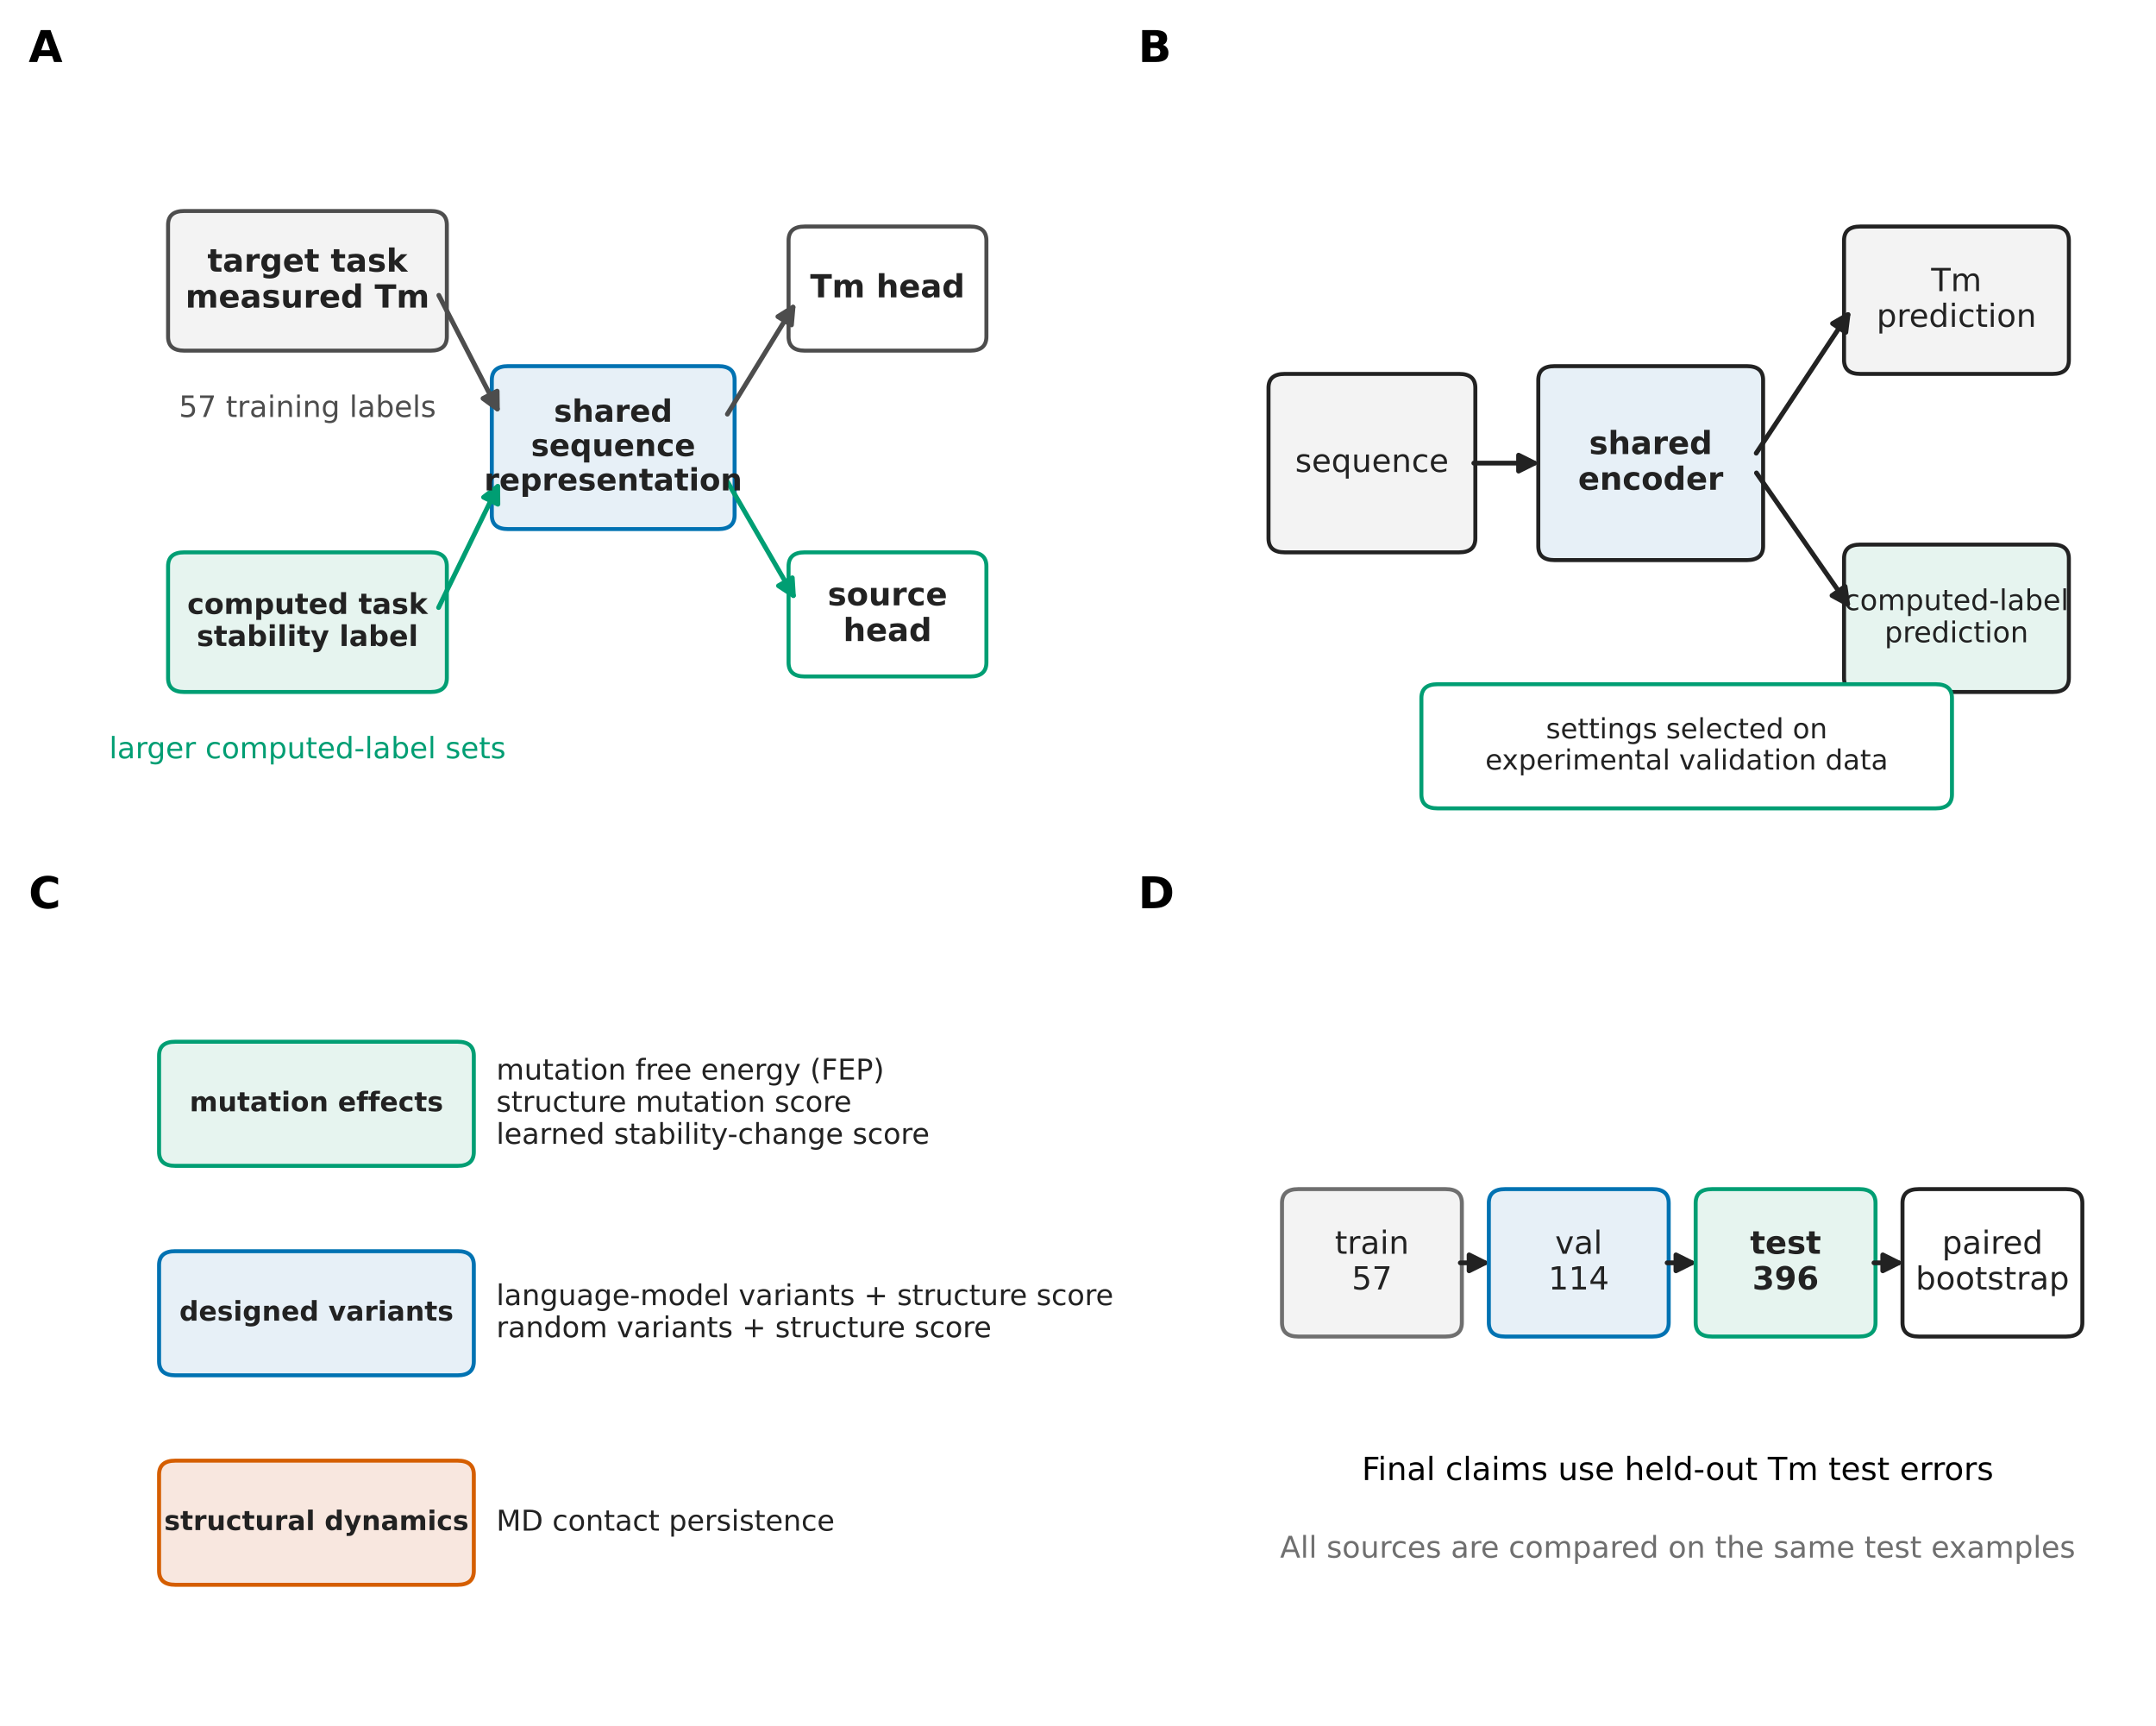
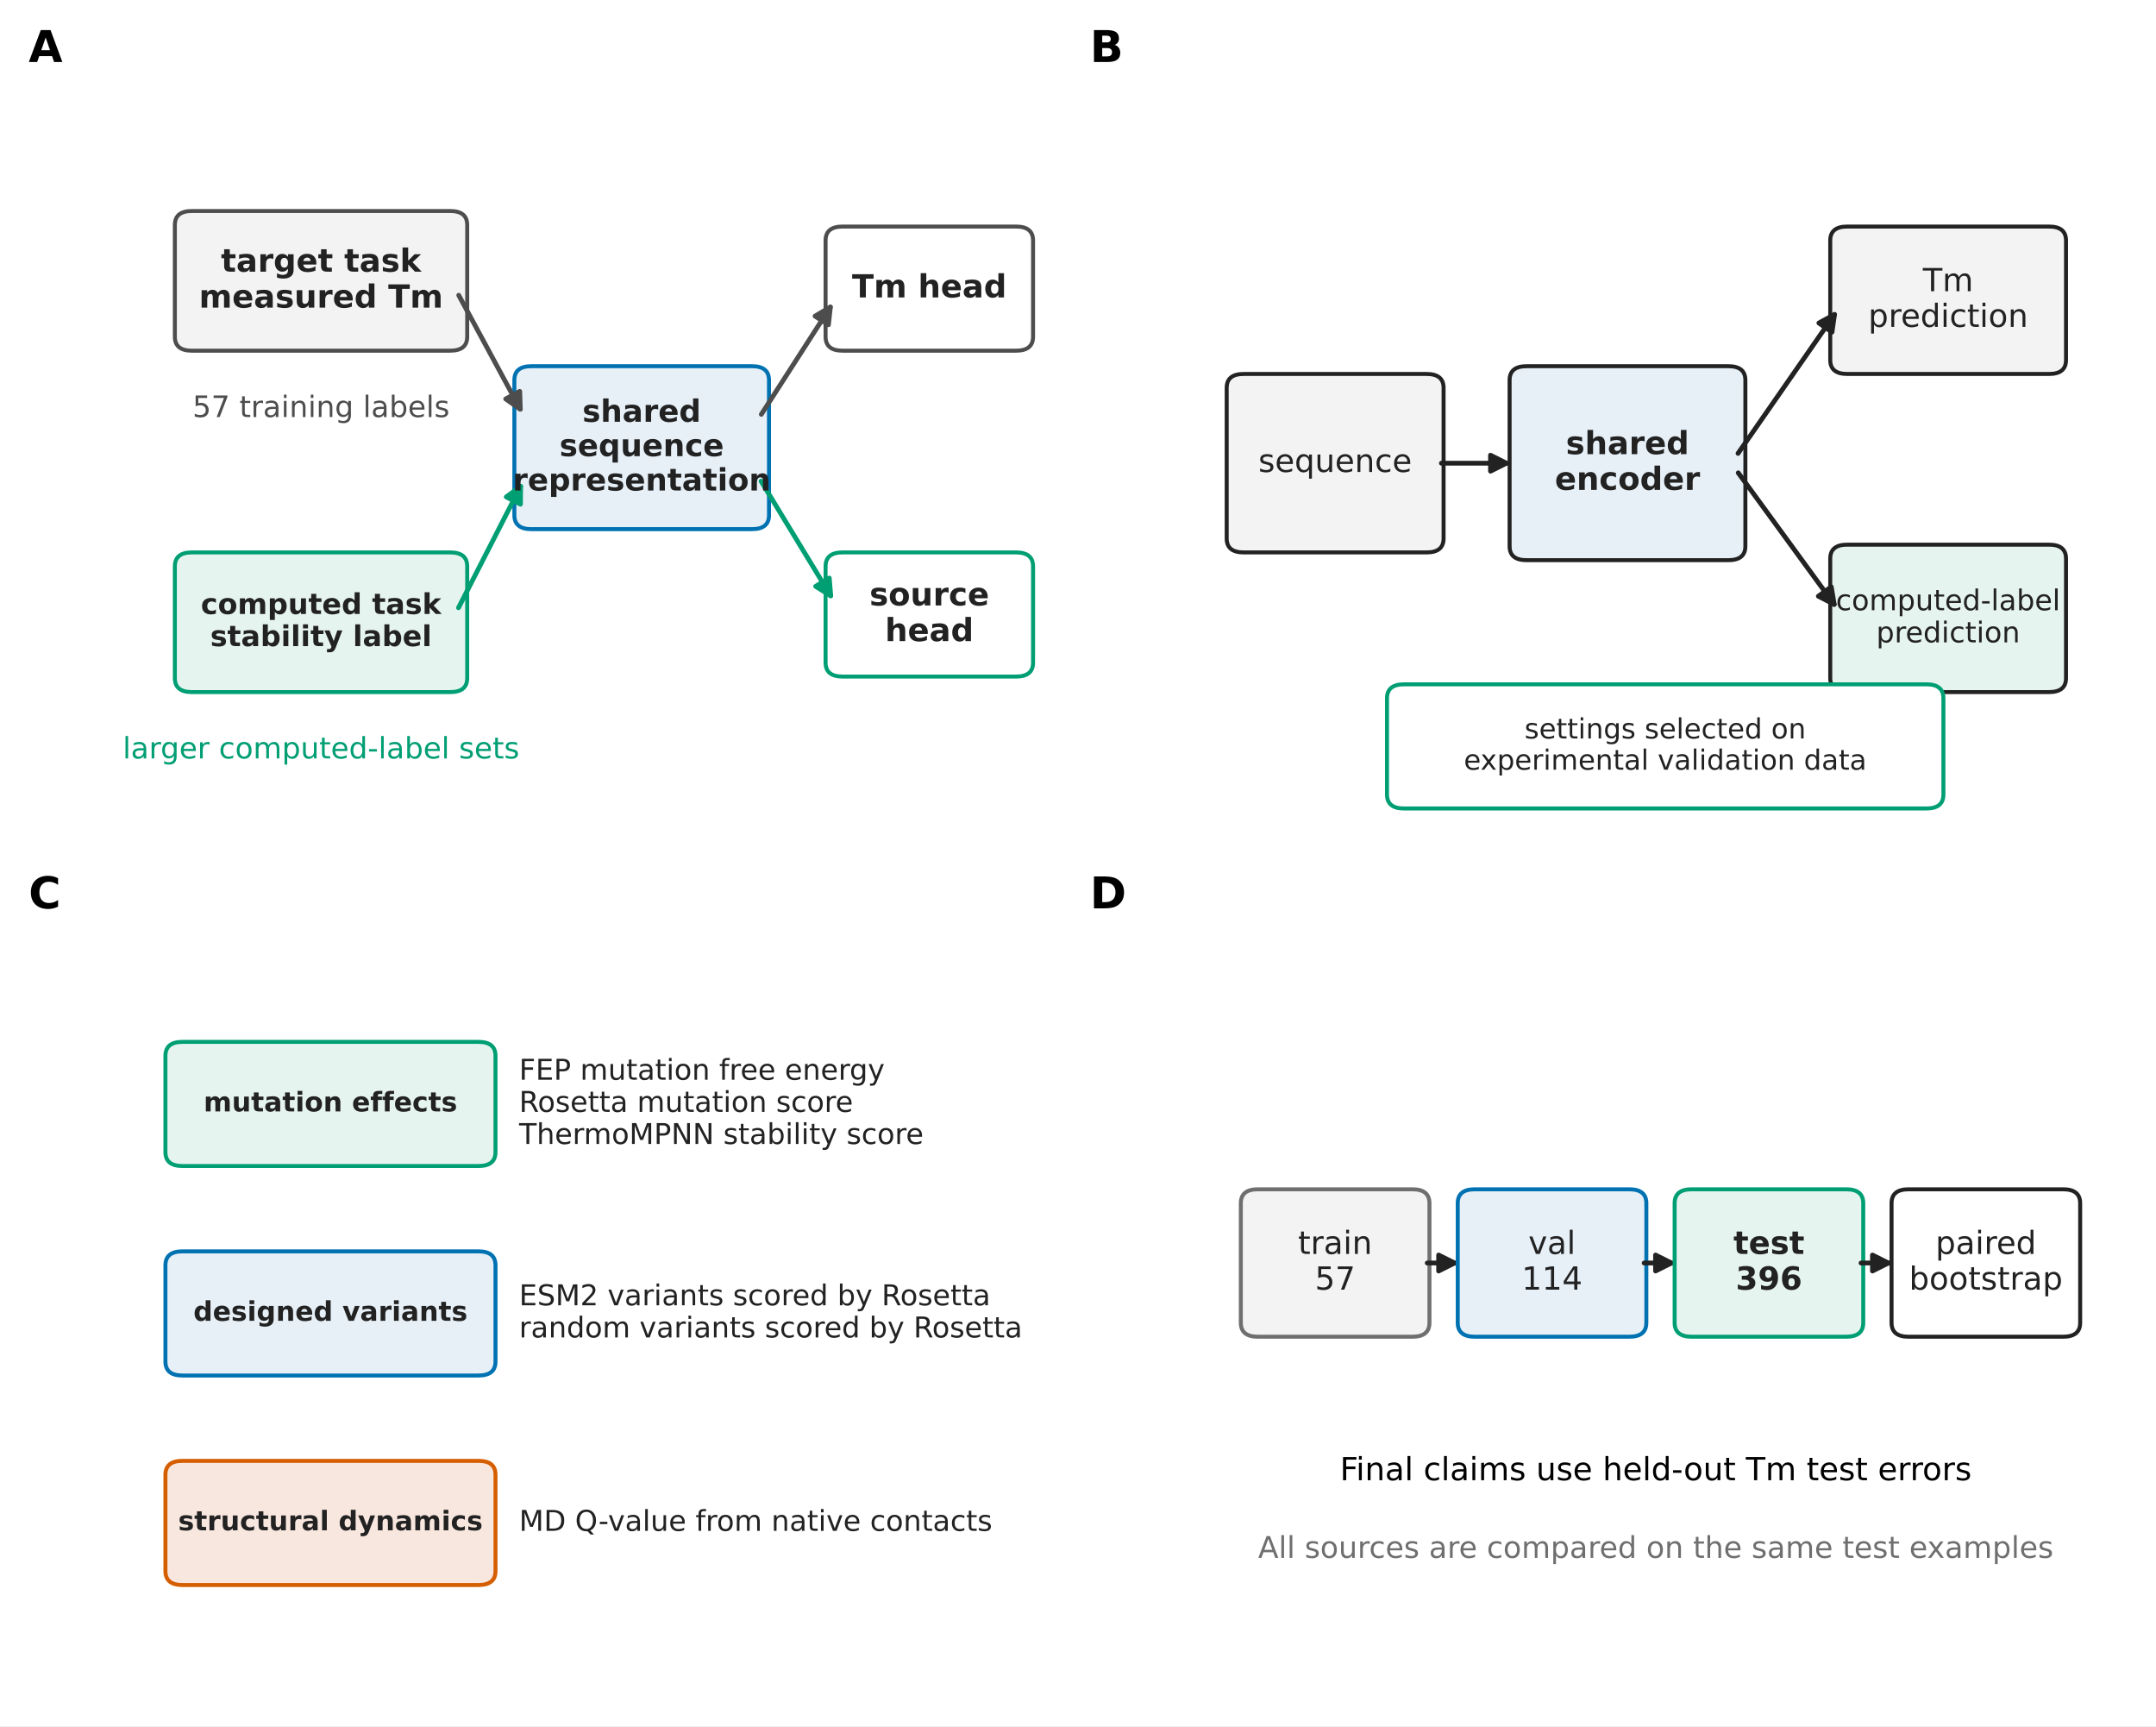
- <svg xmlns="http://www.w3.org/2000/svg" width="541.241pt" height="433.199pt" viewBox="0 0 541.241 433.199" version="1.1">
+ <svg xmlns="http://www.w3.org/2000/svg" width="541.208pt" height="433.199pt" viewBox="0 0 541.208 433.199" version="1.1">
  <defs>
    <style type="text/css">*{stroke-linejoin: round; stroke-linecap: butt}</style>
  </defs>
  <g id="figure_1">
    <g id="patch_1">
-       <path d="M 0 433.199  L 541.241 433.199  L 541.241 0  L 0 0  z " style="fill: #ffffff" />
+       <path d="M 0 433.199  L 541.208 433.199  L 541.208 0  L 0 0  z " style="fill: #ffffff" />
    </g>
    <g id="axes_1">
      <g id="patch_2">
-         <path d="M 29.775 213.599  L 255.528 213.599  L 255.528 18.883  L 29.775 18.883  z " style="fill: #ffffff" />
+         <path d="M 30.873 213.599  L 267.608 213.599  L 267.608 18.883  L 30.873 18.883  z " style="fill: #ffffff" />
      </g>
      <g id="patch_3">
-         <path d="M 46.255 88.007  L 108.112 88.007  Q 112.175 88.007 112.175 84.502  L 112.175 56.463  Q 112.175 52.958 108.112 52.958  L 46.255 52.958  Q 42.192 52.958 42.192 56.463  L 42.192 84.502  Q 42.192 88.007 46.255 88.007  z " clip-path="url(#p2b2d5cd58b)" style="fill: #f3f3f3; stroke: #4d4d4d; stroke-linejoin: miter" />
+         <path d="M 48.155 88.007  L 113.02 88.007  Q 117.281 88.007 117.281 84.502  L 117.281 56.463  Q 117.281 52.958 113.02 52.958  L 48.155 52.958  Q 43.894 52.958 43.894 56.463  L 43.894 84.502  Q 43.894 88.007 48.155 88.007  z " clip-path="url(#p71a6cf2af5)" style="fill: #f3f3f3; stroke: #4d4d4d; stroke-linejoin: miter" />
      </g>
      <g id="patch_4">
-         <path d="M 46.255 173.682  L 108.112 173.682  Q 112.175 173.682 112.175 170.177  L 112.175 142.138  Q 112.175 138.633 108.112 138.633  L 46.255 138.633  Q 42.192 138.633 42.192 142.138  L 42.192 170.177  Q 42.192 173.682 46.255 173.682  z " clip-path="url(#p2b2d5cd58b)" style="fill: #e6f4ef; stroke: #009e73; stroke-linejoin: miter" />
+         <path d="M 48.155 173.682  L 113.02 173.682  Q 117.281 173.682 117.281 170.177  L 117.281 142.138  Q 117.281 138.633 113.02 138.633  L 48.155 138.633  Q 43.894 138.633 43.894 142.138  L 43.894 170.177  Q 43.894 173.682 48.155 173.682  z " clip-path="url(#p71a6cf2af5)" style="fill: #e6f4ef; stroke: #009e73; stroke-linejoin: miter" />
      </g>
      <g id="patch_5">
-         <path d="M 127.526 132.792  L 180.353 132.792  Q 184.416 132.792 184.416 129.287  L 184.416 95.406  Q 184.416 91.901 180.353 91.901  L 127.526 91.901  Q 123.463 91.901 123.463 95.406  L 123.463 129.287  Q 123.463 132.792 127.526 132.792  z " clip-path="url(#p2b2d5cd58b)" style="fill: #e7f0f7; stroke: #0072b2; stroke-linejoin: miter" />
+         <path d="M 133.379 132.792  L 188.775 132.792  Q 193.036 132.792 193.036 129.287  L 193.036 95.406  Q 193.036 91.901 188.775 91.901  L 133.379 91.901  Q 129.118 91.901 129.118 95.406  L 129.118 129.287  Q 129.118 132.792 133.379 132.792  z " clip-path="url(#p71a6cf2af5)" style="fill: #e7f0f7; stroke: #0072b2; stroke-linejoin: miter" />
      </g>
      <g id="patch_6">
-         <path d="M 202.025 88.007  L 243.563 88.007  Q 247.627 88.007 247.627 84.502  L 247.627 60.357  Q 247.627 56.853 243.563 56.853  L 202.025 56.853  Q 197.961 56.853 197.961 60.357  L 197.961 84.502  Q 197.961 88.007 202.025 88.007  z " clip-path="url(#p2b2d5cd58b)" style="fill: #ffffff; stroke: #4d4d4d; stroke-linejoin: miter" />
+         <path d="M 211.502 88.007  L 255.061 88.007  Q 259.322 88.007 259.322 84.502  L 259.322 60.357  Q 259.322 56.853 255.061 56.853  L 211.502 56.853  Q 207.24 56.853 207.24 60.357  L 207.24 84.502  Q 207.24 88.007 211.502 88.007  z " clip-path="url(#p71a6cf2af5)" style="fill: #ffffff; stroke: #4d4d4d; stroke-linejoin: miter" />
      </g>
      <g id="patch_7">
-         <path d="M 202.025 169.788  L 243.563 169.788  Q 247.627 169.788 247.627 166.283  L 247.627 142.138  Q 247.627 138.633 243.563 138.633  L 202.025 138.633  Q 197.961 138.633 197.961 142.138  L 197.961 166.283  Q 197.961 169.788 202.025 169.788  z " clip-path="url(#p2b2d5cd58b)" style="fill: #ffffff; stroke: #009e73; stroke-linejoin: miter" />
+         <path d="M 211.502 169.788  L 255.061 169.788  Q 259.322 169.788 259.322 166.283  L 259.322 142.138  Q 259.322 138.633 255.061 138.633  L 211.502 138.633  Q 207.24 138.633 207.24 142.138  L 207.24 166.283  Q 207.24 169.788 211.502 169.788  z " clip-path="url(#p71a6cf2af5)" style="fill: #ffffff; stroke: #009e73; stroke-linejoin: miter" />
      </g>
      <g id="patch_8">
-         <path d="M 110.162 74.122  Q 117.818 88.979 124.86 102.644  " clip-path="url(#p2b2d5cd58b)" style="fill: none; stroke: #4d4d4d; stroke-width: 1.2; stroke-linecap: round" />
-         <path d="M 124.805 98.172  L 124.86 102.644  L 121.25 100.005  z " clip-path="url(#p2b2d5cd58b)" style="fill: #4d4d4d; stroke: #4d4d4d; stroke-width: 1.2; stroke-linecap: round" />
+         <path d="M 115.157 74.096  Q 123.2 88.981 130.605 102.686  " clip-path="url(#p71a6cf2af5)" style="fill: none; stroke: #4d4d4d; stroke-width: 1.2; stroke-linecap: round" />
+         <path d="M 130.463 98.216  L 130.605 102.686  L 126.944 100.118  z " clip-path="url(#p71a6cf2af5)" style="fill: #4d4d4d; stroke: #4d4d4d; stroke-width: 1.2; stroke-linecap: round" />
      </g>
      <g id="patch_9">
-         <path d="M 110.104 152.49  Q 117.819 136.685 124.946 122.086  " clip-path="url(#p2b2d5cd58b)" style="fill: none; stroke: #009e73; stroke-width: 1.2; stroke-linecap: round" />
-         <path d="M 121.394 124.803  L 124.946 122.086  L 124.989 126.558  z " clip-path="url(#p2b2d5cd58b)" style="fill: #009e73; stroke: #009e73; stroke-width: 1.2; stroke-linecap: round" />
+         <path d="M 115.098 152.513  Q 123.2 136.685 130.691 122.051  " clip-path="url(#p71a6cf2af5)" style="fill: none; stroke: #009e73; stroke-width: 1.2; stroke-linecap: round" />
+         <path d="M 127.088 124.701  L 130.691 122.051  L 130.649 126.523  z " clip-path="url(#p71a6cf2af5)" style="fill: #009e73; stroke: #009e73; stroke-width: 1.2; stroke-linecap: round" />
      </g>
      <g id="patch_10">
-         <path d="M 182.6 103.947  Q 191.19 89.952 199.078 77.101  " clip-path="url(#p2b2d5cd58b)" style="fill: none; stroke: #4d4d4d; stroke-width: 1.2; stroke-linecap: round" />
-         <path d="M 195.281 79.464  L 199.078 77.101  L 198.69 81.556  z " clip-path="url(#p2b2d5cd58b)" style="fill: #4d4d4d; stroke: #4d4d4d; stroke-width: 1.2; stroke-linecap: round" />
+         <path d="M 191.111 103.98  Q 200.14 89.951 208.444 77.051  " clip-path="url(#p71a6cf2af5)" style="fill: none; stroke: #4d4d4d; stroke-width: 1.2; stroke-linecap: round" />
+         <path d="M 204.597 79.332  L 208.444 77.051  L 207.96 81.497  z " clip-path="url(#p71a6cf2af5)" style="fill: #4d4d4d; stroke: #4d4d4d; stroke-width: 1.2; stroke-linecap: round" />
      </g>
      <g id="patch_11">
-         <path d="M 182.535 120.785  Q 191.189 135.714 199.171 149.482  " clip-path="url(#p2b2d5cd58b)" style="fill: none; stroke: #009e73; stroke-width: 1.2; stroke-linecap: round" />
-         <path d="M 198.895 145.018  L 199.171 149.482  L 195.434 147.024  z " clip-path="url(#p2b2d5cd58b)" style="fill: #009e73; stroke: #009e73; stroke-width: 1.2; stroke-linecap: round" />
+         <path d="M 191.045 120.753  Q 200.138 135.712 208.535 149.525  " clip-path="url(#p71a6cf2af5)" style="fill: none; stroke: #009e73; stroke-width: 1.2; stroke-linecap: round" />
+         <path d="M 208.166 145.068  L 208.535 149.525  L 204.748 147.146  z " clip-path="url(#p71a6cf2af5)" style="fill: #009e73; stroke: #009e73; stroke-width: 1.2; stroke-linecap: round" />
      </g>
      <g id="matplotlib.axis_1" />
      <g id="matplotlib.axis_2" />
      <g id="text_1">
-         <text style="font-weight: 700; font-size: 8px; font-family: 'DejaVu Sans'; fill: #222222" transform="translate(52.06719 68.1798)">target task</text>
-         <text style="font-weight: 700; font-size: 8px; font-family: 'DejaVu Sans'; fill: #222222" transform="translate(46.53657 77.20055)">measured Tm</text>
+         <text style="font-weight: 700; font-size: 8px; font-family: 'DejaVu Sans'; fill: #222222" transform="translate(55.47134 68.1798)">target task</text>
+         <text style="font-weight: 700; font-size: 8px; font-family: 'DejaVu Sans'; fill: #222222" transform="translate(49.94071 77.20055)">measured Tm</text>
      </g>
      <g id="text_2">
-         <text style="font-weight: 700; font-size: 7.2px; font-family: 'DejaVu Sans'; fill: #222222" transform="translate(47.00588 154.0851)">computed task</text>
-         <text style="font-weight: 700; font-size: 7.2px; font-family: 'DejaVu Sans'; fill: #222222" transform="translate(49.37457 162.1475)">stability label</text>
+         <text style="font-weight: 700; font-size: 7.2px; font-family: 'DejaVu Sans'; fill: #222222" transform="translate(50.41003 154.0851)">computed task</text>
+         <text style="font-weight: 700; font-size: 7.2px; font-family: 'DejaVu Sans'; fill: #222222" transform="translate(52.77871 162.1475)">stability label</text>
      </g>
      <g id="text_3">
-         <text style="font-weight: 700; font-size: 7.7px; font-family: 'DejaVu Sans'; fill: #222222" transform="translate(139.0436 105.849)">shared</text>
-         <text style="font-weight: 700; font-size: 7.7px; font-family: 'DejaVu Sans'; fill: #222222" transform="translate(133.2945 114.4713)">sequence</text>
-         <text style="font-weight: 700; font-size: 7.7px; font-family: 'DejaVu Sans'; fill: #222222" transform="translate(121.5363 123.0936)">representation</text>
+         <text style="font-weight: 700; font-size: 7.7px; font-family: 'DejaVu Sans'; fill: #222222" transform="translate(146.1813 105.849)">shared</text>
+         <text style="font-weight: 700; font-size: 7.7px; font-family: 'DejaVu Sans'; fill: #222222" transform="translate(140.4322 114.4713)">sequence</text>
+         <text style="font-weight: 700; font-size: 7.7px; font-family: 'DejaVu Sans'; fill: #222222" transform="translate(128.674 123.0936)">representation</text>
      </g>
      <g id="text_4">
-         <text style="font-weight: 700; font-size: 8px; font-family: 'DejaVu Sans'; text-anchor: middle; fill: #222222" x="222.794" y="74.637" transform="rotate(-0 222.7942 74.63734)">Tm head</text>
+         <text style="font-weight: 700; font-size: 8px; font-family: 'DejaVu Sans'; text-anchor: middle; fill: #222222" x="233.281" y="74.637" transform="rotate(-0 233.2811 74.63734)">Tm head</text>
      </g>
      <g id="text_5">
-         <text style="font-weight: 700; font-size: 8px; font-family: 'DejaVu Sans'; fill: #222222" transform="translate(207.761 151.9389)">source</text>
-         <text style="font-weight: 700; font-size: 8px; font-family: 'DejaVu Sans'; fill: #222222" transform="translate(211.671 160.8972)">head</text>
+         <text style="font-weight: 700; font-size: 8px; font-family: 'DejaVu Sans'; fill: #222222" transform="translate(218.248 151.9389)">source</text>
+         <text style="font-weight: 700; font-size: 8px; font-family: 'DejaVu Sans'; fill: #222222" transform="translate(222.158 160.8972)">head</text>
      </g>
      <g id="text_6">
-         <text style="font-size: 7.4px; font-family: 'DejaVu Sans'; text-anchor: middle; fill: #4d4d4d" x="77.183" y="104.653" transform="rotate(-0 77.18344 104.6527)">57 training labels</text>
+         <text style="font-size: 7.4px; font-family: 'DejaVu Sans'; text-anchor: middle; fill: #4d4d4d" x="80.588" y="104.653" transform="rotate(-0 80.58759 104.6527)">57 training labels</text>
      </g>
      <g id="text_7">
-         <text style="font-size: 7.4px; font-family: 'DejaVu Sans'; text-anchor: middle; fill: #009e73" x="77.183" y="190.328" transform="rotate(-0 77.18344 190.3278)">larger computed-label sets</text>
+         <text style="font-size: 7.4px; font-family: 'DejaVu Sans'; text-anchor: middle; fill: #009e73" x="80.588" y="190.328" transform="rotate(-0 80.58759 190.3278)">larger computed-label sets</text>
      </g>
      <g id="text_8">
        <text style="font-weight: 700; font-size: 11px; font-family: 'DejaVu Sans'; text-anchor: start" x="7.2" y="15.558" transform="rotate(-0 7.2 15.55828)">A</text>
      </g>
    </g>
    <g id="axes_2">
      <g id="patch_12">
-         <path d="M 308.288 213.599  L 534.041 213.599  L 534.041 18.883  L 308.288 18.883  z " style="fill: #ffffff" />
+         <path d="M 297.273 213.599  L 534.008 213.599  L 534.008 18.883  L 297.273 18.883  z " style="fill: #ffffff" />
      </g>
      <g id="patch_13">
-         <path d="M 322.51 138.633  L 366.306 138.633  Q 370.37 138.633 370.37 135.128  L 370.37 97.353  Q 370.37 93.849 366.306 93.849  L 322.51 93.849  Q 318.447 93.849 318.447 97.353  L 318.447 135.128  Q 318.447 138.633 322.51 138.633  z " clip-path="url(#p17f7ee19bc)" style="fill: #f3f3f3; stroke: #222222; stroke-linejoin: miter" />
+         <path d="M 312.188 138.633  L 358.114 138.633  Q 362.375 138.633 362.375 135.128  L 362.375 97.353  Q 362.375 93.849 358.114 93.849  L 312.188 93.849  Q 307.926 93.849 307.926 97.353  L 307.926 135.128  Q 307.926 138.633 312.188 138.633  z " clip-path="url(#p469728bb83)" style="fill: #f3f3f3; stroke: #222222; stroke-linejoin: miter" />
      </g>
      <g id="patch_14">
-         <path d="M 390.236 140.58  L 438.547 140.58  Q 442.611 140.58 442.611 137.076  L 442.611 95.406  Q 442.611 91.901 438.547 91.901  L 390.236 91.901  Q 386.173 91.901 386.173 95.406  L 386.173 137.076  Q 386.173 140.58 390.236 140.58  z " clip-path="url(#p17f7ee19bc)" style="fill: #e7f0f7; stroke: #222222; stroke-linejoin: miter" />
+         <path d="M 383.208 140.58  L 433.869 140.58  Q 438.13 140.58 438.13 137.076  L 438.13 95.406  Q 438.13 91.901 433.869 91.901  L 383.208 91.901  Q 378.947 91.901 378.947 95.406  L 378.947 137.076  Q 378.947 140.58 383.208 140.58  z " clip-path="url(#p469728bb83)" style="fill: #e7f0f7; stroke: #222222; stroke-linejoin: miter" />
      </g>
      <g id="patch_15">
-         <path d="M 466.992 93.849  L 515.303 93.849  Q 519.367 93.849 519.367 90.344  L 519.367 60.357  Q 519.367 56.853 515.303 56.853  L 466.992 56.853  Q 462.929 56.853 462.929 60.357  L 462.929 90.344  Q 462.929 93.849 466.992 93.849  z " clip-path="url(#p17f7ee19bc)" style="fill: #f3f3f3; stroke: #222222; stroke-linejoin: miter" />
+         <path d="M 463.698 93.849  L 514.359 93.849  Q 518.62 93.849 518.62 90.344  L 518.62 60.357  Q 518.62 56.853 514.359 56.853  L 463.698 56.853  Q 459.436 56.853 459.436 60.357  L 459.436 90.344  Q 459.436 93.849 463.698 93.849  z " clip-path="url(#p469728bb83)" style="fill: #f3f3f3; stroke: #222222; stroke-linejoin: miter" />
      </g>
      <g id="patch_16">
-         <path d="M 466.992 173.682  L 515.303 173.682  Q 519.367 173.682 519.367 170.177  L 519.367 140.191  Q 519.367 136.686 515.303 136.686  L 466.992 136.686  Q 462.929 136.686 462.929 140.191  L 462.929 170.177  Q 462.929 173.682 466.992 173.682  z " clip-path="url(#p17f7ee19bc)" style="fill: #e6f4ef; stroke: #222222; stroke-linejoin: miter" />
+         <path d="M 463.698 173.682  L 514.359 173.682  Q 518.62 173.682 518.62 170.177  L 518.62 140.191  Q 518.62 136.686 514.359 136.686  L 463.698 136.686  Q 459.436 136.686 459.436 140.191  L 459.436 170.177  Q 459.436 173.682 463.698 173.682  z " clip-path="url(#p469728bb83)" style="fill: #e6f4ef; stroke: #222222; stroke-linejoin: miter" />
      </g>
      <g id="patch_17">
-         <path d="M 369.985 116.241  Q 378.274 116.241 385.221 116.241  " clip-path="url(#p17f7ee19bc)" style="fill: none; stroke: #222222; stroke-width: 1.2; stroke-linecap: round" />
-         <path d="M 381.221 114.241  L 385.221 116.241  L 381.221 118.241  z " clip-path="url(#p17f7ee19bc)" style="fill: #222222; stroke: #222222; stroke-width: 1.2; stroke-linecap: round" />
+         <path d="M 361.827 116.241  Q 370.662 116.241 378.156 116.241  " clip-path="url(#p469728bb83)" style="fill: none; stroke: #222222; stroke-width: 1.2; stroke-linecap: round" />
+         <path d="M 374.156 114.241  L 378.156 116.241  L 374.156 118.241  z " clip-path="url(#p469728bb83)" style="fill: #222222; stroke: #222222; stroke-width: 1.2; stroke-linecap: round" />
      </g>
      <g id="patch_18">
-         <path d="M 440.883 113.738  Q 452.771 95.794 463.918 78.969  " clip-path="url(#p17f7ee19bc)" style="fill: none; stroke: #222222; stroke-width: 1.2; stroke-linecap: round" />
-         <path d="M 460.041 81.199  L 463.918 78.969  L 463.376 83.408  z " clip-path="url(#p17f7ee19bc)" style="fill: #222222; stroke: #222222; stroke-width: 1.2; stroke-linecap: round" />
+         <path d="M 436.291 113.778  Q 448.783 95.797 460.509 78.917  " clip-path="url(#p469728bb83)" style="fill: none; stroke: #222222; stroke-width: 1.2; stroke-linecap: round" />
+         <path d="M 456.585 81.061  L 460.509 78.917  L 459.87 83.344  z " clip-path="url(#p469728bb83)" style="fill: #222222; stroke: #222222; stroke-width: 1.2; stroke-linecap: round" />
      </g>
      <g id="patch_19">
-         <path d="M 440.939 118.706  Q 452.77 135.713 463.834 151.618  " clip-path="url(#p17f7ee19bc)" style="fill: none; stroke: #222222; stroke-width: 1.2; stroke-linecap: round" />
-         <path d="M 463.192 147.192  L 463.834 151.618  L 459.908 149.477  z " clip-path="url(#p17f7ee19bc)" style="fill: #222222; stroke: #222222; stroke-width: 1.2; stroke-linecap: round" />
+         <path d="M 436.346 118.663  Q 448.783 135.712 460.429 151.677  " clip-path="url(#p469728bb83)" style="fill: none; stroke: #222222; stroke-width: 1.2; stroke-linecap: round" />
+         <path d="M 459.688 147.267  L 460.429 151.677  L 456.456 149.624  z " clip-path="url(#p469728bb83)" style="fill: #222222; stroke: #222222; stroke-width: 1.2; stroke-linecap: round" />
      </g>
      <g id="patch_20">
-         <path d="M 360.888 202.89  L 485.956 202.89  Q 490.019 202.89 490.019 199.385  L 490.019 175.24  Q 490.019 171.735 485.956 171.735  L 360.888 171.735  Q 356.825 171.735 356.825 175.24  L 356.825 199.385  Q 356.825 202.89 360.888 202.89  z " clip-path="url(#p17f7ee19bc)" style="fill: #ffffff; stroke: #009e73; stroke-linejoin: miter" />
+         <path d="M 352.432 202.89  L 483.583 202.89  Q 487.844 202.89 487.844 199.385  L 487.844 175.24  Q 487.844 171.735 483.583 171.735  L 352.432 171.735  Q 348.171 171.735 348.171 175.24  L 348.171 199.385  Q 348.171 202.89 352.432 202.89  z " clip-path="url(#p469728bb83)" style="fill: #ffffff; stroke: #009e73; stroke-linejoin: miter" />
      </g>
      <g id="matplotlib.axis_3" />
      <g id="matplotlib.axis_4" />
      <g id="text_9">
-         <text style="font-size: 8px; font-family: 'DejaVu Sans'; text-anchor: middle; fill: #222222" x="344.408" y="118.448" transform="rotate(-0 344.4084 118.4484)">sequence</text>
+         <text style="font-size: 8px; font-family: 'DejaVu Sans'; text-anchor: middle; fill: #222222" x="335.151" y="118.448" transform="rotate(-0 335.1509 118.4484)">sequence</text>
      </g>
      <g id="text_10">
-         <text style="font-weight: 700; font-size: 8px; font-family: 'DejaVu Sans'; fill: #222222" transform="translate(398.9156 113.9693)">shared</text>
-         <text style="font-weight: 700; font-size: 8px; font-family: 'DejaVu Sans'; fill: #222222" transform="translate(396.1631 122.9275)">encoder</text>
+         <text style="font-weight: 700; font-size: 8px; font-family: 'DejaVu Sans'; fill: #222222" transform="translate(393.0622 113.9693)">shared</text>
+         <text style="font-weight: 700; font-size: 8px; font-family: 'DejaVu Sans'; fill: #222222" transform="translate(390.3097 122.9275)">encoder</text>
      </g>
      <g id="text_11">
-         <text style="font-size: 8px; font-family: 'DejaVu Sans'; fill: #222222" transform="translate(484.8085 73.07895)">Tm</text>
-         <text style="font-size: 8px; font-family: 'DejaVu Sans'; fill: #222222" transform="translate(471.081 82.0372)">prediction</text>
+         <text style="font-size: 8px; font-family: 'DejaVu Sans'; fill: #222222" transform="translate(482.6887 73.07895)">Tm</text>
+         <text style="font-size: 8px; font-family: 'DejaVu Sans'; fill: #222222" transform="translate(468.9612 82.0372)">prediction</text>
      </g>
      <g id="text_12">
-         <text style="font-size: 7.2px; font-family: 'DejaVu Sans'; fill: #222222" transform="translate(462.9745 153.1396)">computed-label</text>
-         <text style="font-size: 7.2px; font-family: 'DejaVu Sans'; fill: #222222" transform="translate(473.0877 161.2021)">prediction</text>
+         <text style="font-size: 7.2px; font-family: 'DejaVu Sans'; fill: #222222" transform="translate(460.8547 153.1396)">computed-label</text>
+         <text style="font-size: 7.2px; font-family: 'DejaVu Sans'; fill: #222222" transform="translate(470.9679 161.2021)">prediction</text>
      </g>
      <g id="text_13">
-         <text style="font-size: 7px; font-family: 'DejaVu Sans'; fill: #222222" transform="translate(388.1059 185.3246)">settings selected on</text>
-         <text style="font-size: 7px; font-family: 'DejaVu Sans'; fill: #222222" transform="translate(372.8607 193.163)">experimental validation data</text>
+         <text style="font-size: 7px; font-family: 'DejaVu Sans'; fill: #222222" transform="translate(382.6917 185.3246)">settings selected on</text>
+         <text style="font-size: 7px; font-family: 'DejaVu Sans'; fill: #222222" transform="translate(367.4465 193.163)">experimental validation data</text>
      </g>
      <g id="text_14">
-         <text style="font-weight: 700; font-size: 11px; font-family: 'DejaVu Sans'; text-anchor: start" x="285.713" y="15.558" transform="rotate(-0 285.7127 15.55828)">B</text>
+         <text style="font-weight: 700; font-size: 11px; font-family: 'DejaVu Sans'; text-anchor: start" x="273.6" y="15.558" transform="rotate(-0 273.6 15.55828)">B</text>
      </g>
    </g>
    <g id="axes_3">
      <g id="patch_21">
-         <path d="M 29.775 425.999  L 255.528 425.999  L 255.528 231.283  L 29.775 231.283  z " style="fill: #ffffff" />
+         <path d="M 30.873 425.999  L 267.608 425.999  L 267.608 231.283  L 30.873 231.283  z " style="fill: #ffffff" />
      </g>
      <g id="patch_22">
-         <path d="M 43.998 292.618  L 114.884 292.618  Q 118.948 292.618 118.948 289.114  L 118.948 264.969  Q 118.948 261.464 114.884 261.464  L 43.998 261.464  Q 39.934 261.464 39.934 264.969  L 39.934 289.114  Q 39.934 292.618 43.998 292.618  z " clip-path="url(#p29c2ee0b3f)" style="fill: #e6f4ef; stroke: #009e73; stroke-linejoin: miter" />
+         <path d="M 45.788 292.618  L 120.122 292.618  Q 124.383 292.618 124.383 289.114  L 124.383 264.969  Q 124.383 261.464 120.122 261.464  L 45.788 261.464  Q 41.526 261.464 41.526 264.969  L 41.526 289.114  Q 41.526 292.618 45.788 292.618  z " clip-path="url(#p6d0b4c5634)" style="fill: #e6f4ef; stroke: #009e73; stroke-linejoin: miter" />
      </g>
      <g id="patch_23">
-         <path d="M 43.998 345.192  L 114.884 345.192  Q 118.948 345.192 118.948 341.687  L 118.948 317.542  Q 118.948 314.037 114.884 314.037  L 43.998 314.037  Q 39.934 314.037 39.934 317.542  L 39.934 341.687  Q 39.934 345.192 43.998 345.192  z " clip-path="url(#p29c2ee0b3f)" style="fill: #e7f0f7; stroke: #0072b2; stroke-linejoin: miter" />
+         <path d="M 45.788 345.192  L 120.122 345.192  Q 124.383 345.192 124.383 341.687  L 124.383 317.542  Q 124.383 314.037 120.122 314.037  L 45.788 314.037  Q 41.526 314.037 41.526 317.542  L 41.526 341.687  Q 41.526 345.192 45.788 345.192  z " clip-path="url(#p6d0b4c5634)" style="fill: #e7f0f7; stroke: #0072b2; stroke-linejoin: miter" />
      </g>
      <g id="patch_24">
-         <path d="M 43.998 397.765  L 114.884 397.765  Q 118.948 397.765 118.948 394.26  L 118.948 370.115  Q 118.948 366.611 114.884 366.611  L 43.998 366.611  Q 39.934 366.611 39.934 370.115  L 39.934 394.26  Q 39.934 397.765 43.998 397.765  z " clip-path="url(#p29c2ee0b3f)" style="fill: #f8e7df; stroke: #d55e00; stroke-linejoin: miter" />
+         <path d="M 45.788 397.765  L 120.122 397.765  Q 124.383 397.765 124.383 394.26  L 124.383 370.115  Q 124.383 366.611 120.122 366.611  L 45.788 366.611  Q 41.526 366.611 41.526 370.115  L 41.526 394.26  Q 41.526 397.765 45.788 397.765  z " clip-path="url(#p6d0b4c5634)" style="fill: #f8e7df; stroke: #d55e00; stroke-linejoin: miter" />
      </g>
      <g id="matplotlib.axis_5" />
      <g id="matplotlib.axis_6" />
      <g id="text_15">
-         <text style="font-weight: 700; font-size: 6.8px; font-family: 'DejaVu Sans'; text-anchor: middle; fill: #222222" x="79.441" y="278.918" transform="rotate(-0 79.44097 278.9176)">mutation effects</text>
+         <text style="font-weight: 700; font-size: 6.8px; font-family: 'DejaVu Sans'; text-anchor: middle; fill: #222222" x="82.955" y="278.918" transform="rotate(-0 82.95493 278.9176)">mutation effects</text>
      </g>
      <g id="text_16">
-         <text style="font-size: 7.2px; font-family: 'DejaVu Sans'; fill: #222222" transform="translate(124.5916 270.9655)">mutation free energy (FEP)</text>
-         <text style="font-size: 7.2px; font-family: 'DejaVu Sans'; fill: #222222" transform="translate(124.5916 279.0279)">structure mutation score</text>
-         <text style="font-size: 7.2px; font-family: 'DejaVu Sans'; fill: #222222" transform="translate(124.5916 287.0904)">learned stability-change score</text>
+         <text style="font-size: 7.2px; font-family: 'DejaVu Sans'; fill: #222222" transform="translate(130.3018 270.9655)">FEP mutation free energy</text>
+         <text style="font-size: 7.2px; font-family: 'DejaVu Sans'; fill: #222222" transform="translate(130.3018 279.0279)">Rosetta mutation score</text>
+         <text style="font-size: 7.2px; font-family: 'DejaVu Sans'; fill: #222222" transform="translate(130.3018 287.0904)">ThermoMPNN stability score</text>
      </g>
      <g id="text_17">
-         <text style="font-weight: 700; font-size: 6.8px; font-family: 'DejaVu Sans'; text-anchor: middle; fill: #222222" x="79.441" y="331.464" transform="rotate(-0 79.44097 331.4643)">designed variants</text>
+         <text style="font-weight: 700; font-size: 6.8px; font-family: 'DejaVu Sans'; text-anchor: middle; fill: #222222" x="82.955" y="331.464" transform="rotate(-0 82.95493 331.4643)">designed variants</text>
      </g>
      <g id="text_18">
-         <text style="font-size: 7.2px; font-family: 'DejaVu Sans'; fill: #222222" transform="translate(124.5916 327.57)">language-model variants + structure score</text>
-         <text style="font-size: 7.2px; font-family: 'DejaVu Sans'; fill: #222222" transform="translate(124.5916 335.6325)">random variants + structure score</text>
+         <text style="font-size: 7.2px; font-family: 'DejaVu Sans'; fill: #222222" transform="translate(130.3018 327.57)">ESM2 variants scored by Rosetta</text>
+         <text style="font-size: 7.2px; font-family: 'DejaVu Sans'; fill: #222222" transform="translate(130.3018 335.6325)">random variants scored by Rosetta</text>
      </g>
      <g id="text_19">
-         <text style="font-weight: 700; font-size: 6.8px; font-family: 'DejaVu Sans'; text-anchor: middle; fill: #222222" x="79.441" y="384.038" transform="rotate(-0 79.44097 384.0376)">structural dynamics</text>
+         <text style="font-weight: 700; font-size: 6.8px; font-family: 'DejaVu Sans'; text-anchor: middle; fill: #222222" x="82.955" y="384.038" transform="rotate(-0 82.95493 384.0376)">structural dynamics</text>
      </g>
      <g id="text_20">
-         <text style="font-size: 7.2px; font-family: 'DejaVu Sans'; text-anchor: start; fill: #222222" x="124.592" y="384.175" transform="rotate(-0 124.5916 384.1746)">MD contact persistence</text>
+         <text style="font-size: 7.2px; font-family: 'DejaVu Sans'; text-anchor: start; fill: #222222" x="130.302" y="384.175" transform="rotate(-0 130.3018 384.1746)">MD Q-value from native contacts</text>
      </g>
      <g id="text_21">
        <text style="font-weight: 700; font-size: 11px; font-family: 'DejaVu Sans'; text-anchor: start" x="7.2" y="227.958" transform="rotate(-0 7.2 227.9583)">C</text>
      </g>
    </g>
    <g id="axes_4">
      <g id="patch_25">
-         <path d="M 308.288 425.999  L 534.041 425.999  L 534.041 231.283  L 308.288 231.283  z " style="fill: #ffffff" />
+         <path d="M 297.273 425.999  L 534.008 425.999  L 534.008 231.283  L 297.273 231.283  z " style="fill: #ffffff" />
      </g>
      <g id="patch_26">
-         <path d="M 325.897 335.456  L 362.92 335.456  Q 366.984 335.456 366.984 331.951  L 366.984 301.965  Q 366.984 298.46 362.92 298.46  L 325.897 298.46  Q 321.833 298.46 321.833 301.965  L 321.833 331.951  Q 321.833 335.456 325.897 335.456  z " clip-path="url(#pcecd6f3927)" style="fill: #f3f3f3; stroke: #6f6f6f; stroke-linejoin: miter" />
+         <path d="M 315.739 335.456  L 354.563 335.456  Q 358.824 335.456 358.824 331.951  L 358.824 301.965  Q 358.824 298.46 354.563 298.46  L 315.739 298.46  Q 311.477 298.46 311.477 301.965  L 311.477 331.951  Q 311.477 335.456 315.739 335.456  z " clip-path="url(#p92e68044ea)" style="fill: #f3f3f3; stroke: #6f6f6f; stroke-linejoin: miter" />
      </g>
      <g id="patch_27">
-         <path d="M 366.597 316.958  Q 370.37 316.958 372.802 316.958  " clip-path="url(#pcecd6f3927)" style="fill: none; stroke: #222222; stroke-width: 1.2; stroke-linecap: round" />
-         <path d="M 368.802 314.958  L 372.802 316.958  L 368.802 318.958  z " clip-path="url(#pcecd6f3927)" style="fill: #222222; stroke: #222222; stroke-width: 1.2; stroke-linecap: round" />
+         <path d="M 358.273 316.958  Q 362.375 316.958 365.135 316.958  " clip-path="url(#p92e68044ea)" style="fill: none; stroke: #222222; stroke-width: 1.2; stroke-linecap: round" />
+         <path d="M 361.135 314.958  L 365.135 316.958  L 361.135 318.958  z " clip-path="url(#p92e68044ea)" style="fill: #222222; stroke: #222222; stroke-width: 1.2; stroke-linecap: round" />
      </g>
      <g id="patch_28">
-         <path d="M 377.82 335.456  L 414.843 335.456  Q 418.907 335.456 418.907 331.951  L 418.907 301.965  Q 418.907 298.46 414.843 298.46  L 377.82 298.46  Q 373.756 298.46 373.756 301.965  L 373.756 331.951  Q 373.756 335.456 377.82 335.456  z " clip-path="url(#pcecd6f3927)" style="fill: #e7f0f7; stroke: #0072b2; stroke-linejoin: miter" />
+         <path d="M 370.188 335.456  L 409.012 335.456  Q 413.273 335.456 413.273 331.951  L 413.273 301.965  Q 413.273 298.46 409.012 298.46  L 370.188 298.46  Q 365.926 298.46 365.926 301.965  L 365.926 331.951  Q 365.926 335.456 370.188 335.456  z " clip-path="url(#p92e68044ea)" style="fill: #e7f0f7; stroke: #0072b2; stroke-linejoin: miter" />
      </g>
      <g id="patch_29">
-         <path d="M 418.52 316.958  Q 422.293 316.958 424.725 316.958  " clip-path="url(#pcecd6f3927)" style="fill: none; stroke: #222222; stroke-width: 1.2; stroke-linecap: round" />
-         <path d="M 420.725 314.958  L 424.725 316.958  L 420.725 318.958  z " clip-path="url(#pcecd6f3927)" style="fill: #222222; stroke: #222222; stroke-width: 1.2; stroke-linecap: round" />
+         <path d="M 412.722 316.958  Q 416.824 316.958 419.584 316.958  " clip-path="url(#p92e68044ea)" style="fill: none; stroke: #222222; stroke-width: 1.2; stroke-linecap: round" />
+         <path d="M 415.584 314.958  L 419.584 316.958  L 415.584 318.958  z " clip-path="url(#p92e68044ea)" style="fill: #222222; stroke: #222222; stroke-width: 1.2; stroke-linecap: round" />
      </g>
      <g id="patch_30">
-         <path d="M 429.743 335.456  L 466.767 335.456  Q 470.83 335.456 470.83 331.951  L 470.83 301.965  Q 470.83 298.46 466.767 298.46  L 429.743 298.46  Q 425.68 298.46 425.68 301.965  L 425.68 331.951  Q 425.68 335.456 429.743 335.456  z " clip-path="url(#pcecd6f3927)" style="fill: #e6f4ef; stroke: #009e73; stroke-linejoin: miter" />
+         <path d="M 424.636 335.456  L 463.461 335.456  Q 467.722 335.456 467.722 331.951  L 467.722 301.965  Q 467.722 298.46 463.461 298.46  L 424.636 298.46  Q 420.375 298.46 420.375 301.965  L 420.375 331.951  Q 420.375 335.456 424.636 335.456  z " clip-path="url(#p92e68044ea)" style="fill: #e6f4ef; stroke: #009e73; stroke-linejoin: miter" />
      </g>
      <g id="patch_31">
-         <path d="M 470.443 316.958  Q 474.216 316.958 476.648 316.958  " clip-path="url(#pcecd6f3927)" style="fill: none; stroke: #222222; stroke-width: 1.2; stroke-linecap: round" />
-         <path d="M 472.648 314.958  L 476.648 316.958  L 472.648 318.958  z " clip-path="url(#pcecd6f3927)" style="fill: #222222; stroke: #222222; stroke-width: 1.2; stroke-linecap: round" />
+         <path d="M 467.171 316.958  Q 471.272 316.958 474.033 316.958  " clip-path="url(#p92e68044ea)" style="fill: none; stroke: #222222; stroke-width: 1.2; stroke-linecap: round" />
+         <path d="M 470.033 314.958  L 474.033 316.958  L 470.033 318.958  z " clip-path="url(#p92e68044ea)" style="fill: #222222; stroke: #222222; stroke-width: 1.2; stroke-linecap: round" />
      </g>
      <g id="patch_32">
-         <path d="M 481.666 335.456  L 518.69 335.456  Q 522.753 335.456 522.753 331.951  L 522.753 301.965  Q 522.753 298.46 518.69 298.46  L 481.666 298.46  Q 477.603 298.46 477.603 301.965  L 477.603 331.951  Q 477.603 335.456 481.666 335.456  z " clip-path="url(#pcecd6f3927)" style="fill: #ffffff; stroke: #222222; stroke-linejoin: miter" />
+         <path d="M 479.085 335.456  L 517.91 335.456  Q 522.171 335.456 522.171 331.951  L 522.171 301.965  Q 522.171 298.46 517.91 298.46  L 479.085 298.46  Q 474.824 298.46 474.824 301.965  L 474.824 331.951  Q 474.824 335.456 479.085 335.456  z " clip-path="url(#p92e68044ea)" style="fill: #ffffff; stroke: #222222; stroke-linejoin: miter" />
      </g>
      <g id="matplotlib.axis_7" />
      <g id="matplotlib.axis_8" />
      <g id="text_22">
-         <text style="font-size: 8px; font-family: 'DejaVu Sans'; fill: #222222" transform="translate(335.0984 314.6863)">train</text>
-         <text style="font-size: 8px; font-family: 'DejaVu Sans'; fill: #222222" transform="translate(339.3184 323.6446)">57</text>
+         <text style="font-size: 8px; font-family: 'DejaVu Sans'; fill: #222222" transform="translate(325.8409 314.6863)">train</text>
+         <text style="font-size: 8px; font-family: 'DejaVu Sans'; fill: #222222" transform="translate(330.0609 323.6446)">57</text>
      </g>
      <g id="text_23">
-         <text style="font-size: 8px; font-family: 'DejaVu Sans'; fill: #222222" transform="translate(390.4016 314.6863)">val</text>
-         <text style="font-size: 8px; font-family: 'DejaVu Sans'; fill: #222222" transform="translate(388.6966 323.6446)">114</text>
+         <text style="font-size: 8px; font-family: 'DejaVu Sans'; fill: #222222" transform="translate(383.6697 314.6863)">val</text>
+         <text style="font-size: 8px; font-family: 'DejaVu Sans'; fill: #222222" transform="translate(381.9647 323.6446)">114</text>
      </g>
      <g id="text_24">
-         <text style="font-weight: 700; font-size: 8px; font-family: 'DejaVu Sans'; fill: #222222" transform="translate(439.3373 314.6863)">test</text>
-         <text style="font-weight: 700; font-size: 8px; font-family: 'DejaVu Sans'; fill: #222222" transform="translate(439.9055 323.6446)">396</text>
+         <text style="font-weight: 700; font-size: 8px; font-family: 'DejaVu Sans'; fill: #222222" transform="translate(435.1311 314.6863)">test</text>
+         <text style="font-weight: 700; font-size: 8px; font-family: 'DejaVu Sans'; fill: #222222" transform="translate(435.6992 323.6446)">396</text>
      </g>
      <g id="text_25">
-         <text style="font-size: 8px; font-family: 'DejaVu Sans'; fill: #222222" transform="translate(487.5212 314.6863)">paired</text>
-         <text style="font-size: 8px; font-family: 'DejaVu Sans'; fill: #222222" transform="translate(480.8887 323.6446)">bootstrap</text>
+         <text style="font-size: 8px; font-family: 'DejaVu Sans'; fill: #222222" transform="translate(485.8406 314.6863)">paired</text>
+         <text style="font-size: 8px; font-family: 'DejaVu Sans'; fill: #222222" transform="translate(479.2081 323.6446)">bootstrap</text>
      </g>
      <g id="text_26">
-         <text style="font-size: 8px; font-family: 'DejaVu Sans'; text-anchor: middle" x="421.164" y="371.478" transform="rotate(-0 421.1645 371.4784)">Final claims use held-out Tm test errors</text>
+         <text style="font-size: 8px; font-family: 'DejaVu Sans'; text-anchor: middle" x="415.64" y="371.478" transform="rotate(-0 415.6405 371.4784)">Final claims use held-out Tm test errors</text>
      </g>
      <g id="text_27">
-         <text style="font-size: 7.5px; font-family: 'DejaVu Sans'; text-anchor: middle; fill: #6f6f6f" x="421.164" y="390.95" transform="rotate(-0 421.1645 390.95)">All sources are compared on the same test examples</text>
+         <text style="font-size: 7.5px; font-family: 'DejaVu Sans'; text-anchor: middle; fill: #6f6f6f" x="415.64" y="390.95" transform="rotate(-0 415.6405 390.95)">All sources are compared on the same test examples</text>
      </g>
      <g id="text_28">
-         <text style="font-weight: 700; font-size: 11px; font-family: 'DejaVu Sans'; text-anchor: start" x="285.713" y="227.958" transform="rotate(-0 285.7127 227.9583)">D</text>
+         <text style="font-weight: 700; font-size: 11px; font-family: 'DejaVu Sans'; text-anchor: start" x="273.6" y="227.958" transform="rotate(-0 273.6 227.9583)">D</text>
      </g>
    </g>
  </g>
  <defs>
-     <clipPath id="p2b2d5cd58b">
-       <rect x="29.775" y="18.883" width="225.753" height="194.716" />
-     </clipPath>
-     <clipPath id="p17f7ee19bc">
-       <rect x="308.288" y="18.883" width="225.753" height="194.716" />
-     </clipPath>
-     <clipPath id="p29c2ee0b3f">
-       <rect x="29.775" y="231.283" width="225.753" height="194.716" />
-     </clipPath>
-     <clipPath id="pcecd6f3927">
-       <rect x="308.288" y="231.283" width="225.753" height="194.716" />
+     <clipPath id="p71a6cf2af5">
+       <rect x="30.873" y="18.883" width="236.734" height="194.716" />
+     </clipPath>
+     <clipPath id="p469728bb83">
+       <rect x="297.273" y="18.883" width="236.734" height="194.716" />
+     </clipPath>
+     <clipPath id="p6d0b4c5634">
+       <rect x="30.873" y="231.283" width="236.734" height="194.716" />
+     </clipPath>
+     <clipPath id="p92e68044ea">
+       <rect x="297.273" y="231.283" width="236.734" height="194.716" />
    </clipPath>
  </defs>
</svg>
